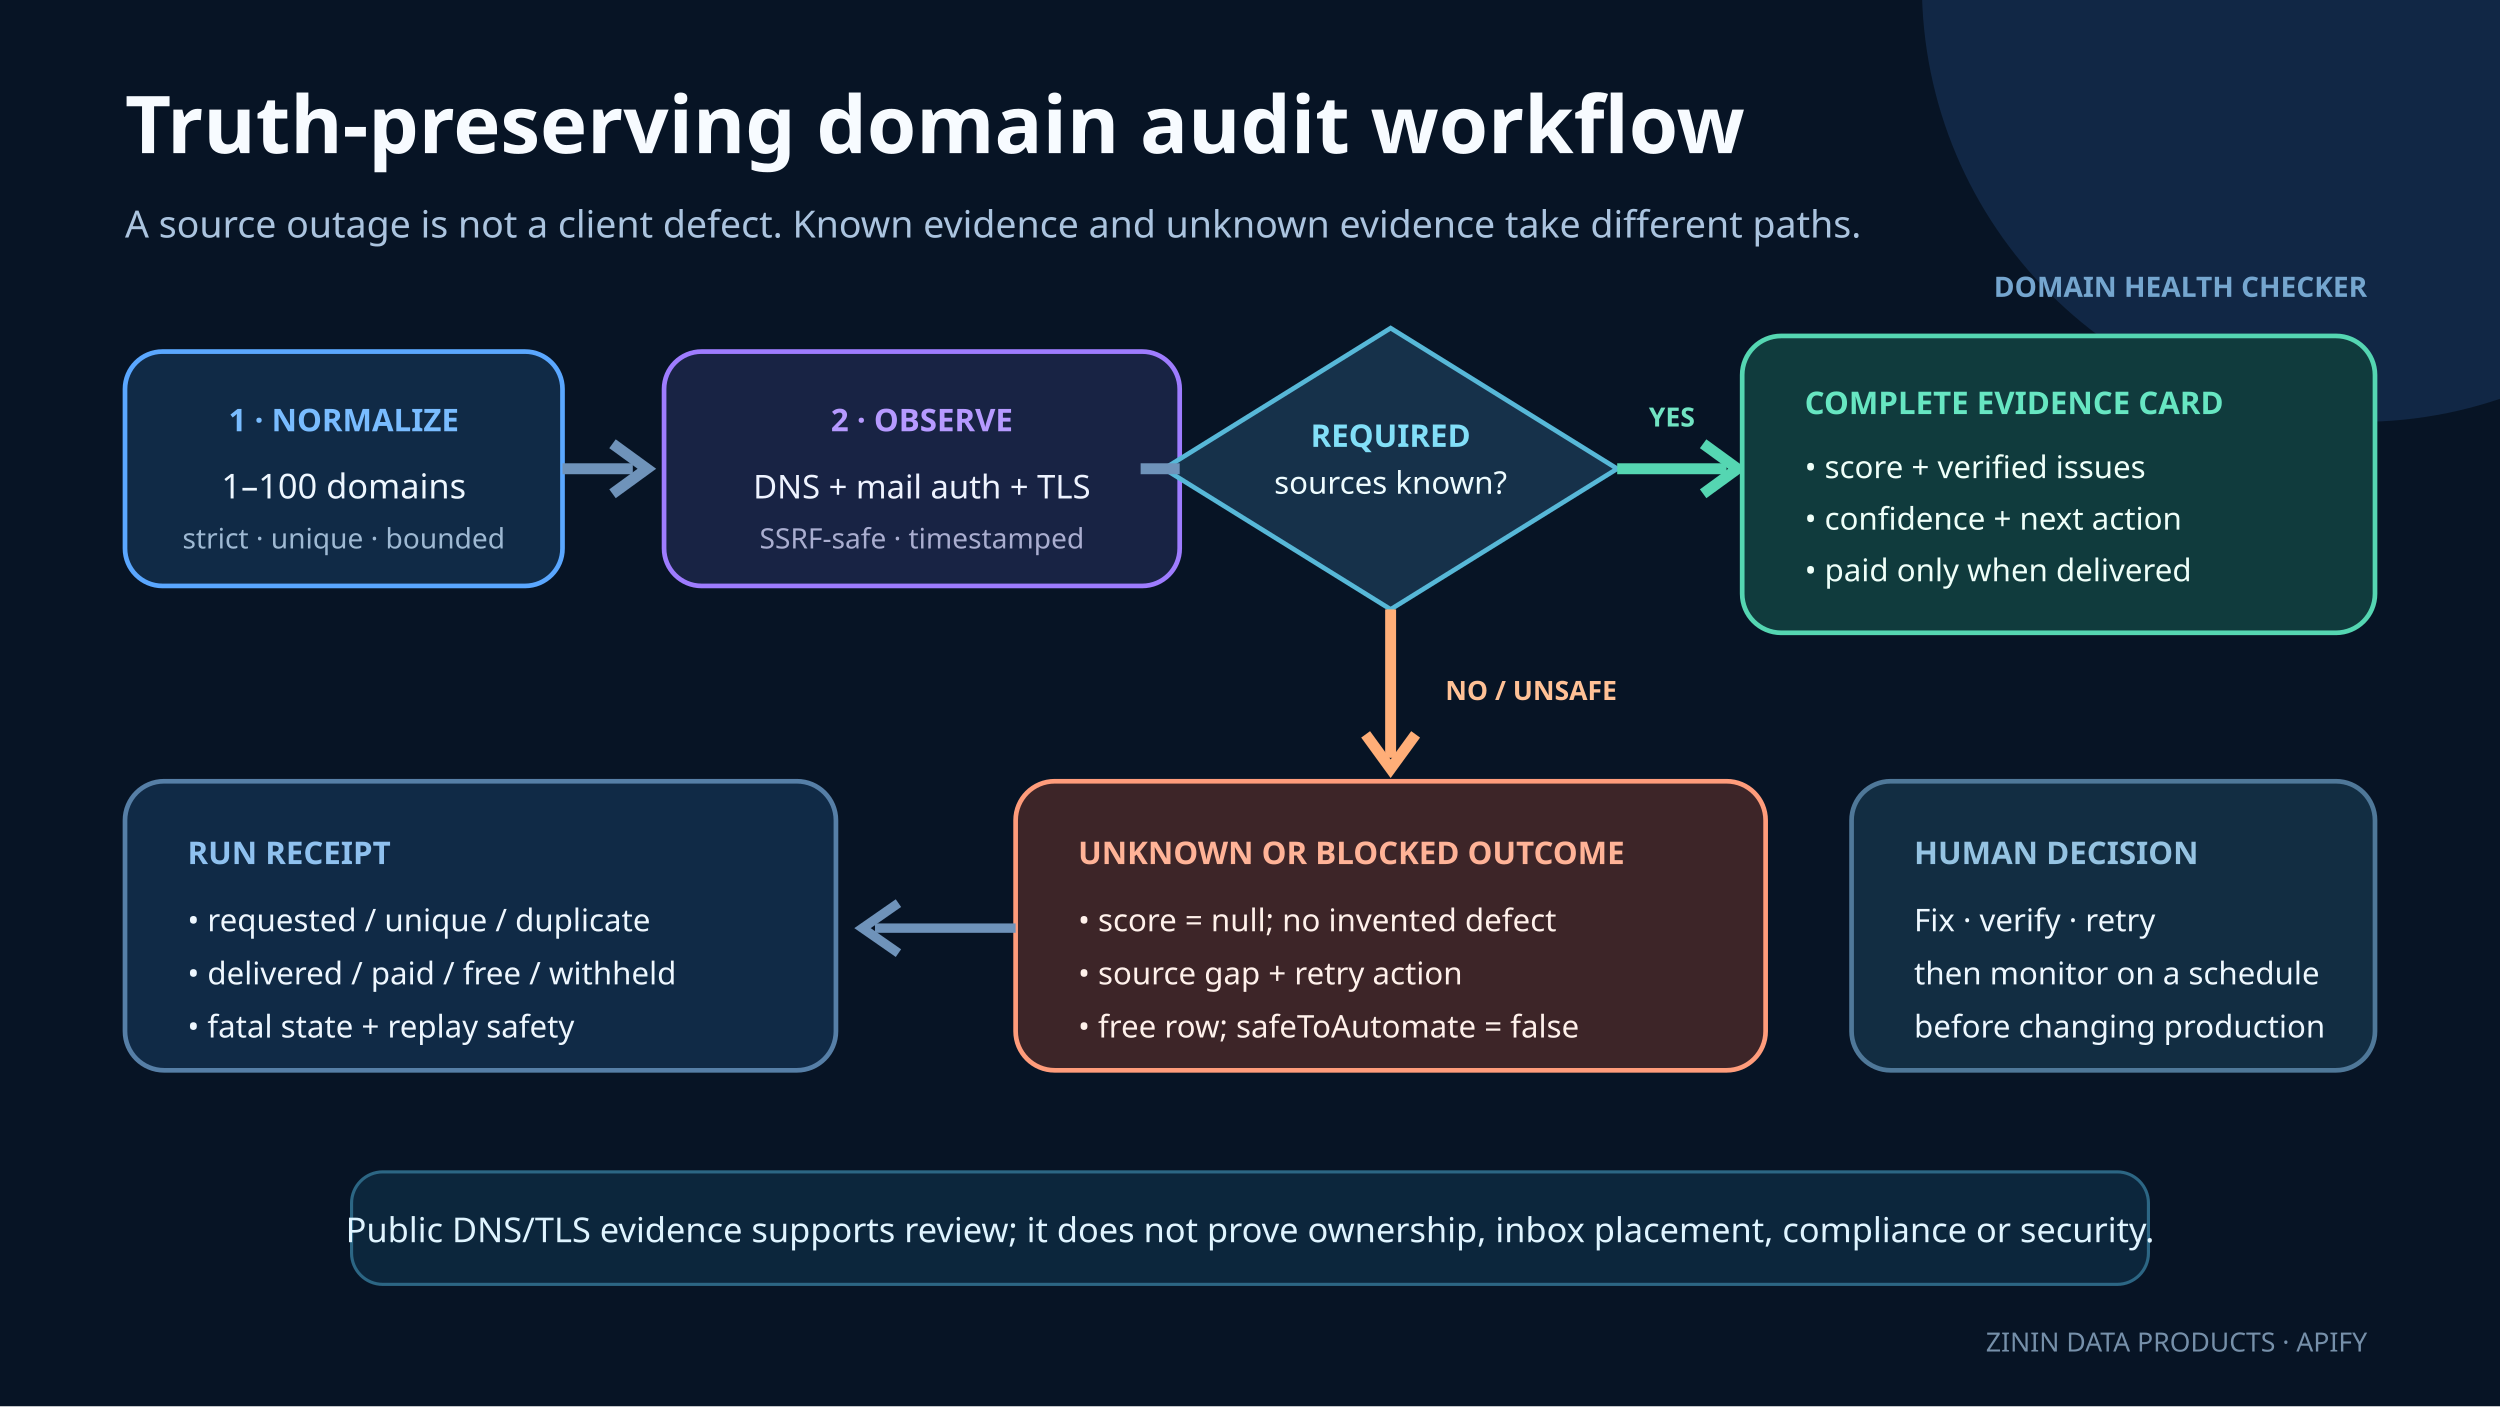
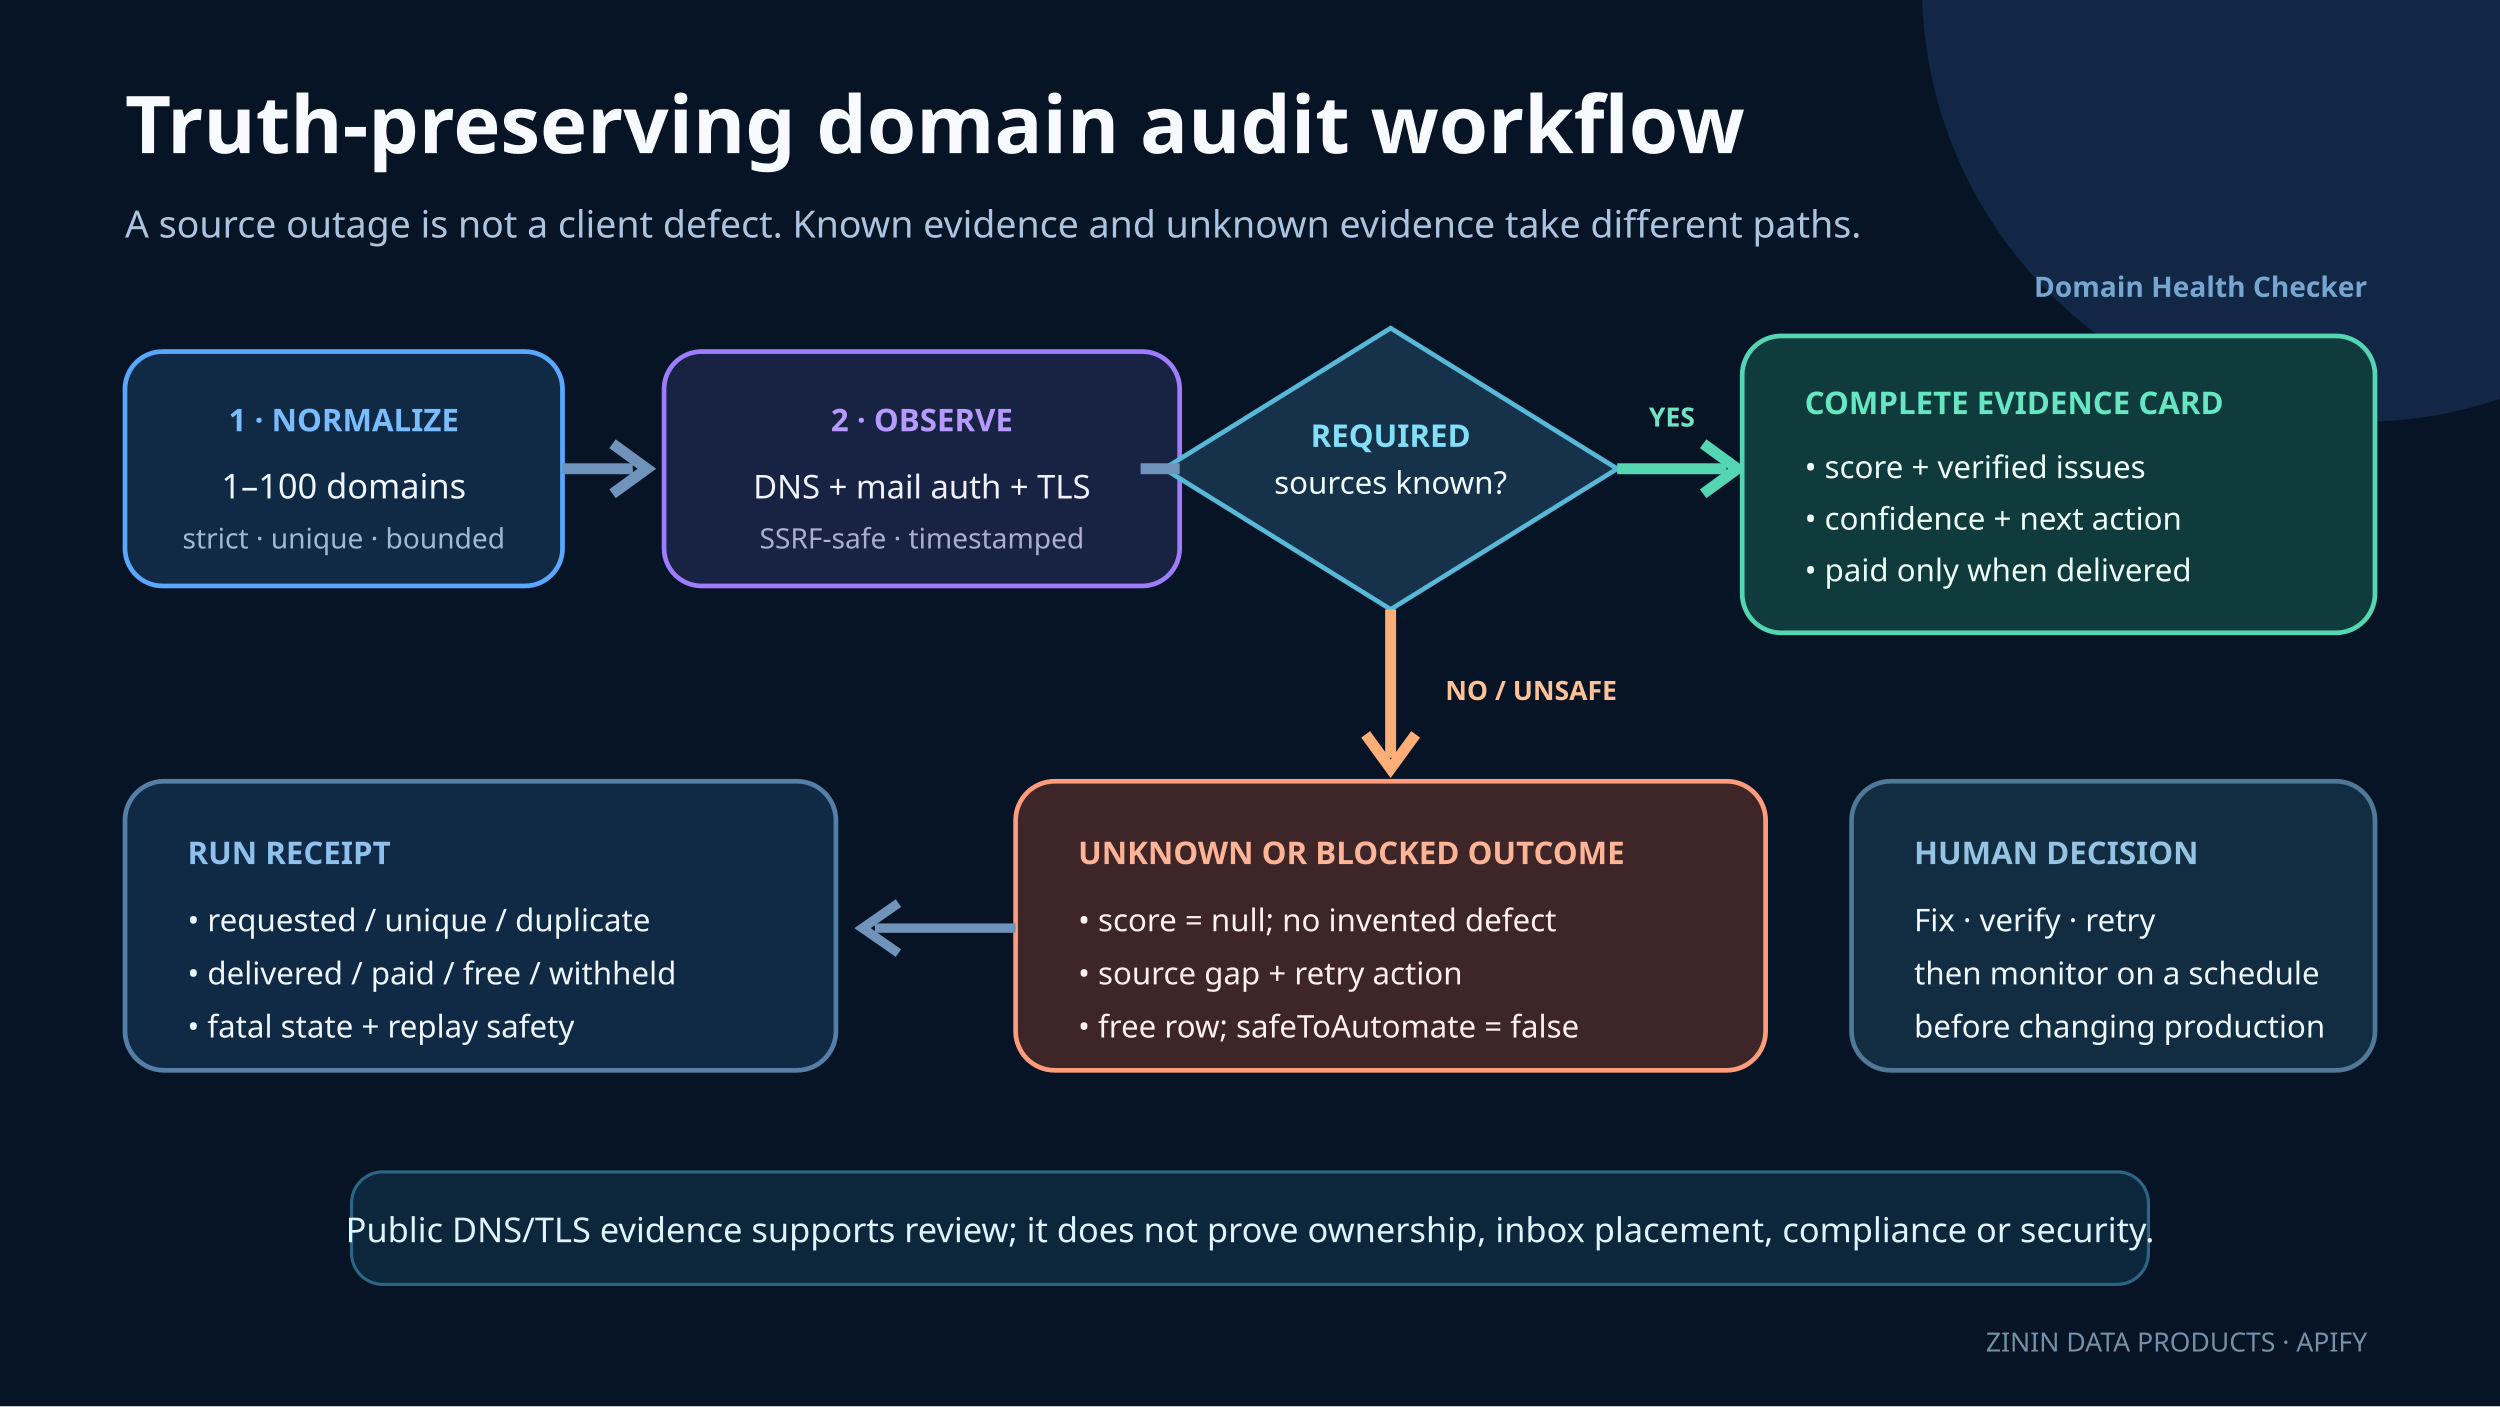
<svg xmlns="http://www.w3.org/2000/svg" width="1600" height="900" viewBox="0 0 1600 900">
  <rect width="1600" height="900" fill="#071425" />
  <circle cx="1510" cy="-10" r="280" fill="#18345a" opacity=".6" />
  <text x="80" y="98" fill="#f7fbff" font-family="Verdana" font-size="51" font-weight="700">Truth-preserving domain audit workflow</text>
  <text x="80" y="152" fill="#abc4df" font-family="Verdana" font-size="24">A source outage is not a client defect. Known evidence and unknown evidence take different paths.</text>
-   <text x="1515" y="190" text-anchor="end" fill="#75a6cf" font-family="Verdana" font-size="18" font-weight="700">DOMAIN HEALTH CHECKER</text>
+   <text x="1515" y="190" text-anchor="end" fill="#75a6cf" font-family="Verdana" font-size="18" font-weight="700">Domain Health Checker</text>
  <rect x="80" y="225" width="280" height="150" rx="24" fill="#102a46" stroke="#5aa7ff" stroke-width="3" />
  <text x="220" y="276" text-anchor="middle" fill="#79bcff" font-family="Verdana" font-size="20" font-weight="700">1 · NORMALIZE</text>
  <text x="220" y="319" text-anchor="middle" fill="#eef7ff" font-family="Verdana" font-size="22">1–100 domains</text>
  <text x="220" y="351" text-anchor="middle" fill="#9eb9d3" font-family="Verdana" font-size="18">strict · unique · bounded</text>
  <rect x="425" y="225" width="330" height="150" rx="24" fill="#182344" stroke="#9e7cff" stroke-width="3" />
  <text x="590" y="276" text-anchor="middle" fill="#b69aff" font-family="Verdana" font-size="20" font-weight="700">2 · OBSERVE</text>
  <text x="590" y="319" text-anchor="middle" fill="#eef3ff" font-family="Verdana" font-size="21">DNS + mail auth + TLS</text>
  <text x="590" y="351" text-anchor="middle" fill="#aaaed0" font-family="Verdana" font-size="18">SSRF-safe · timestamped</text>
  <polygon points="890,210 1035,300 890,390 745,300" fill="#16314a" stroke="#57b8d8" stroke-width="3" />
  <text x="890" y="286" text-anchor="middle" fill="#82dff8" font-family="Verdana" font-size="20" font-weight="700">REQUIRED</text>
  <text x="890" y="316" text-anchor="middle" fill="#eefcff" font-family="Verdana" font-size="20">sources known?</text>
  <path d="M360 300H405" stroke="#6f93ba" stroke-width="7" />
  <path d="M392 284L414 300 392 316" fill="none" stroke="#6f93ba" stroke-width="7" />
  <path d="M755 300H730" stroke="#6f93ba" stroke-width="7" />
  <path d="M1035 300H1105" stroke="#55d6b2" stroke-width="7" />
  <path d="M1090 284L1112 300 1090 316" fill="none" stroke="#55d6b2" stroke-width="7" />
  <text x="1070" y="273" text-anchor="middle" fill="#71e3c2" font-family="Verdana" font-size="17" font-weight="700">YES</text>
  <rect x="1115" y="215" width="405" height="190" rx="25" fill="#103b3d" stroke="#55d6b2" stroke-width="3" />
  <text x="1155" y="265" fill="#67e6c2" font-family="Verdana" font-size="20" font-weight="700">COMPLETE EVIDENCE CARD</text>
  <g fill="#effff9" font-family="Verdana" font-size="20">
    <text x="1155" y="306">• score + verified issues</text>
    <text x="1155" y="339">• confidence + next action</text>
    <text x="1155" y="372">• paid only when delivered</text>
  </g>
  <path d="M890 390V485" stroke="#ffae78" stroke-width="7" />
  <path d="M874 470L890 492 906 470" fill="none" stroke="#ffae78" stroke-width="7" />
  <text x="925" y="448" fill="#ffc196" font-family="Verdana" font-size="17" font-weight="700">NO / UNSAFE</text>
  <rect x="650" y="500" width="480" height="185" rx="25" fill="#3d2528" stroke="#ff9c7b" stroke-width="3" />
  <text x="690" y="553" fill="#ffb397" font-family="Verdana" font-size="20" font-weight="700">UNKNOWN OR BLOCKED OUTCOME</text>
  <g fill="#fff1eb" font-family="Verdana" font-size="20">
    <text x="690" y="596">• score = null; no invented defect</text>
    <text x="690" y="630">• source gap + retry action</text>
    <text x="690" y="664">• free row; safeToAutomate = false</text>
  </g>
  <rect x="80" y="500" width="455" height="185" rx="25" fill="#102a46" stroke="#567fa7" stroke-width="3" />
  <text x="120" y="553" fill="#8fc1ef" font-family="Verdana" font-size="20" font-weight="700">RUN RECEIPT</text>
  <g fill="#eef7ff" font-family="Verdana" font-size="20">
    <text x="120" y="596">• requested / unique / duplicate</text>
    <text x="120" y="630">• delivered / paid / free / withheld</text>
    <text x="120" y="664">• fatal state + replay safety</text>
  </g>
  <path d="M650 594H560" stroke="#6f93ba" stroke-width="6" />
  <path d="M575 578L552 594 575 610" fill="none" stroke="#6f93ba" stroke-width="6" />
  <rect x="1185" y="500" width="335" height="185" rx="25" fill="#122d42" stroke="#4f7899" stroke-width="3" />
  <text x="1225" y="553" fill="#95c3e2" font-family="Verdana" font-size="20" font-weight="700">HUMAN DECISION</text>
  <g fill="#eef8ff" font-family="Verdana" font-size="20">
    <text x="1225" y="596">Fix · verify · retry</text>
    <text x="1225" y="630">then monitor on a schedule</text>
    <text x="1225" y="664">before changing production</text>
  </g>
  <rect x="225" y="750" width="1150" height="72" rx="20" fill="#0c263c" stroke="#2c6684" stroke-width="2" />
  <text x="800" y="795" text-anchor="middle" fill="#dff4ff" font-family="Verdana" font-size="22">Public DNS/TLS evidence supports review; it does not prove ownership, inbox placement, compliance or security.</text>
  <text x="1515" y="865" text-anchor="end" fill="#7690aa" font-family="Verdana" font-size="17">ZININ DATA PRODUCTS · APIFY</text>
</svg>
